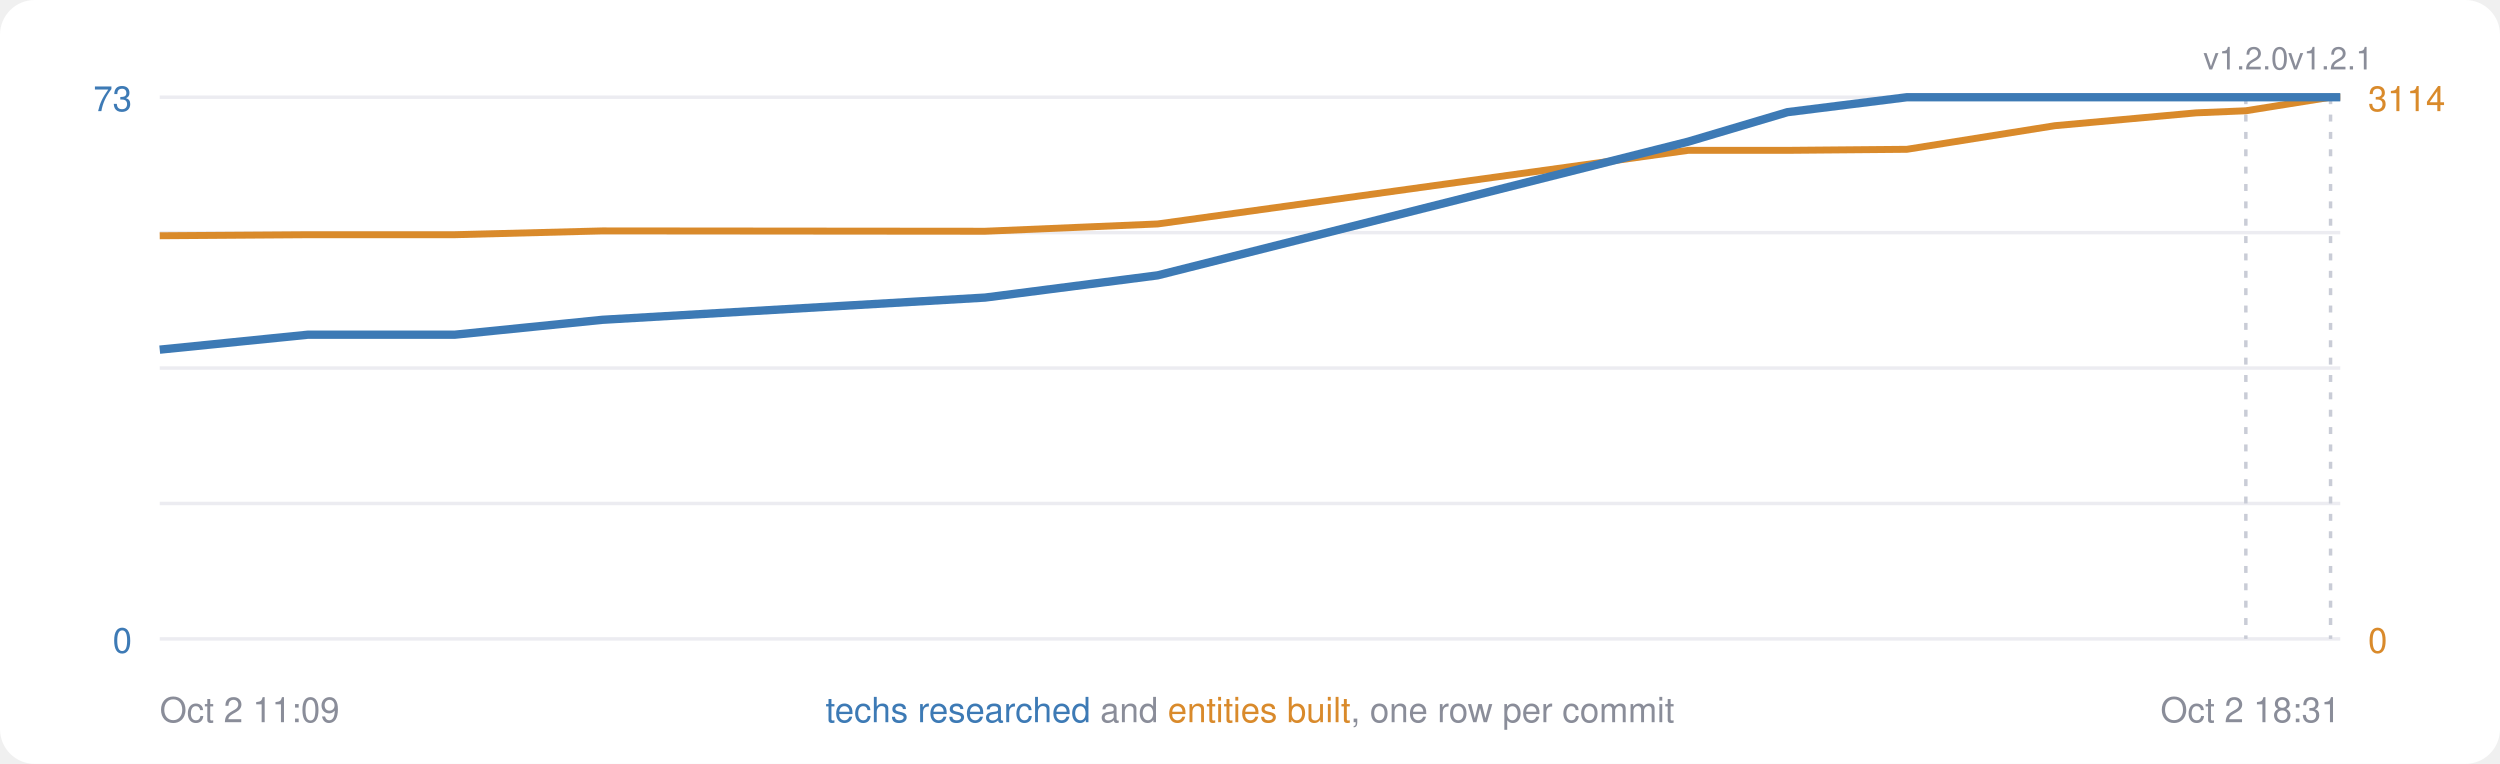
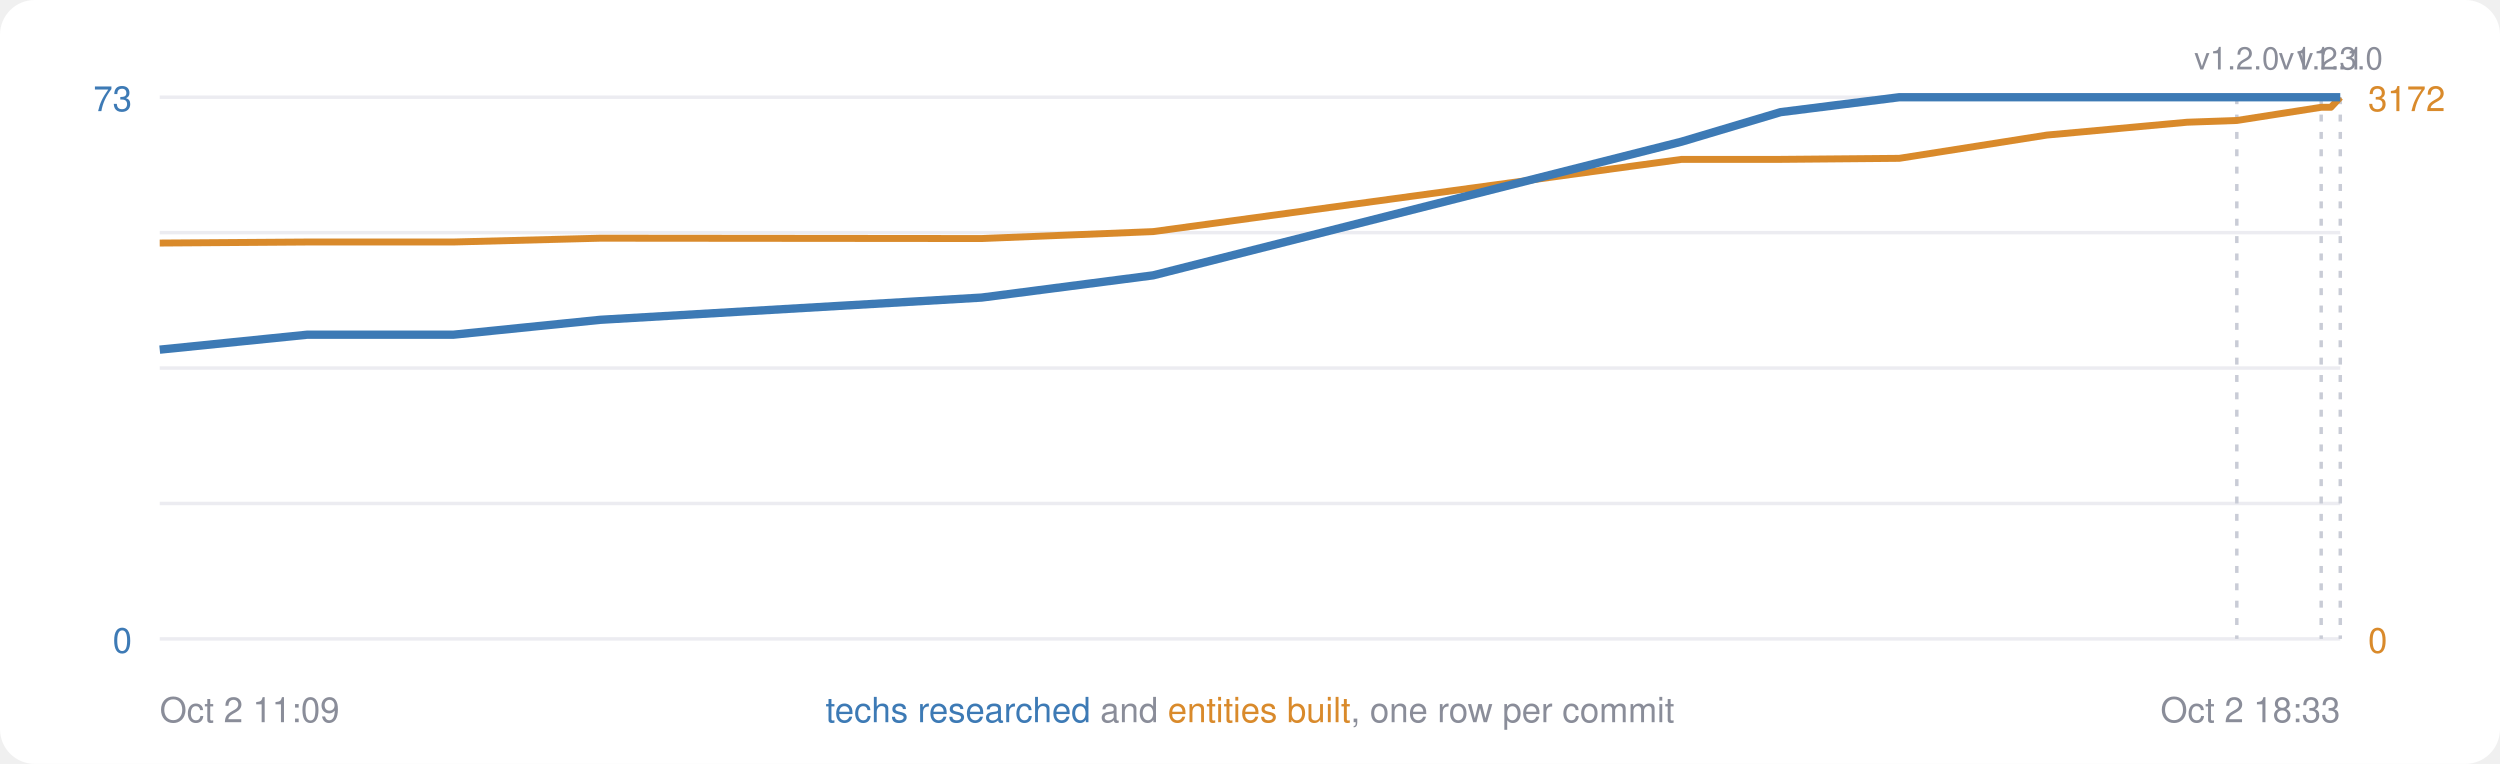
<svg xmlns="http://www.w3.org/2000/svg" viewBox="0 0 720 220" width="720" height="220" font-family="-apple-system,Helvetica,Arial,sans-serif">
  <rect width="720" height="220" fill="#ffffff" rx="10" />
  <line x1="46" y1="184.0" x2="674" y2="184.0" stroke="#ececf1" />
  <line x1="46" y1="145.0" x2="674" y2="145.0" stroke="#ececf1" />
  <line x1="46" y1="106.0" x2="674" y2="106.0" stroke="#ececf1" />
  <line x1="46" y1="67.0" x2="674" y2="67.0" stroke="#ececf1" />
  <line x1="46" y1="28.0" x2="674" y2="28.0" stroke="#ececf1" />
-   <line x1="646.8" y1="28" x2="646.8" y2="184" stroke="#c9ccd6" stroke-dasharray="2 3" />
-   <text x="646.8" y="20" text-anchor="middle" font-size="9" fill="#8a8d99">v1.2.0</text>
-   <line x1="671.2" y1="28" x2="671.2" y2="184" stroke="#c9ccd6" stroke-dasharray="2 3" />
-   <text x="671.2" y="20" text-anchor="middle" font-size="9" fill="#8a8d99">v1.2.1</text>
-   <polyline points="46.0,67.9 88.6,67.6 130.9,67.6 173.5,66.5 283.7,66.6 333.4,64.5 486.2,43.3 514.8,43.3 549.2,43.0 591.8,36.2 632.5,32.5 646.8,31.9 671.2,28.0 674.0,28.0" fill="none" stroke="#d98a2b" stroke-width="2" stroke-linejoin="round" />
-   <polyline points="46.0,100.7 88.6,96.4 130.9,96.4 173.5,92.1 283.7,85.7 333.4,79.3 486.2,40.8 514.8,32.3 549.2,28.0 591.8,28.0 632.5,28.0 646.8,28.0 671.2,28.0 674.0,28.0" fill="none" stroke="#3d7ab5" stroke-width="2.4" stroke-linejoin="round" />
+   <line x1="644.2" y1="28" x2="644.2" y2="184" stroke="#c9ccd6" stroke-dasharray="2 3" />
+   <text x="644.2" y="20" text-anchor="middle" font-size="9" fill="#8a8d99">v1.2.0</text>
+   <line x1="668.5" y1="28" x2="668.5" y2="184" stroke="#c9ccd6" stroke-dasharray="2 3" />
+   <text x="668.5" y="20" text-anchor="middle" font-size="9" fill="#8a8d99">v1.2.1</text>
+   <line x1="674.0" y1="28" x2="674.0" y2="184" stroke="#c9ccd6" stroke-dasharray="2 3" />
+   <text x="674.0" y="20" text-anchor="middle" font-size="9" fill="#8a8d99">v1.3.0</text>
+   <polyline points="46.0,70.0 88.4,69.7 130.5,69.7 172.9,68.6 282.7,68.7 332.1,66.7 484.3,45.9 512.8,45.9 547.0,45.6 589.5,38.9 629.9,35.2 644.2,34.7 668.5,30.9 671.3,30.9 674.0,28.0" fill="none" stroke="#d98a2b" stroke-width="2" stroke-linejoin="round" />
+   <polyline points="46.0,100.7 88.4,96.4 130.5,96.4 172.9,92.1 282.7,85.7 332.1,79.3 484.3,40.8 512.8,32.3 547.0,28.0 589.5,28.0 629.9,28.0 644.2,28.0 668.5,28.0 671.3,28.0 674.0,28.0" fill="none" stroke="#3d7ab5" stroke-width="2.4" stroke-linejoin="round" />
  <text x="38" y="32" text-anchor="end" font-size="10" fill="#3d7ab5">73</text>
  <text x="38" y="188" text-anchor="end" font-size="10" fill="#3d7ab5">0</text>
-   <text x="682" y="32" font-size="10" fill="#d98a2b">3114</text>
+   <text x="682" y="32" font-size="10" fill="#d98a2b">3172</text>
  <text x="682" y="188" font-size="10" fill="#d98a2b">0</text>
  <text x="46" y="208" font-size="10" fill="#8a8d99">Oct 2 11:09</text>
-   <text x="674" y="208" text-anchor="end" font-size="10" fill="#8a8d99">Oct 2 18:31</text>
+   <text x="674" y="208" text-anchor="end" font-size="10" fill="#8a8d99">Oct 2 18:33</text>
  <text x="360.0" y="208" text-anchor="middle" font-size="10" fill="#8a8d99">
    <tspan fill="#3d7ab5">techs researched</tspan>  and  <tspan fill="#d98a2b">entities built</tspan>, one row per commit</text>
</svg>
